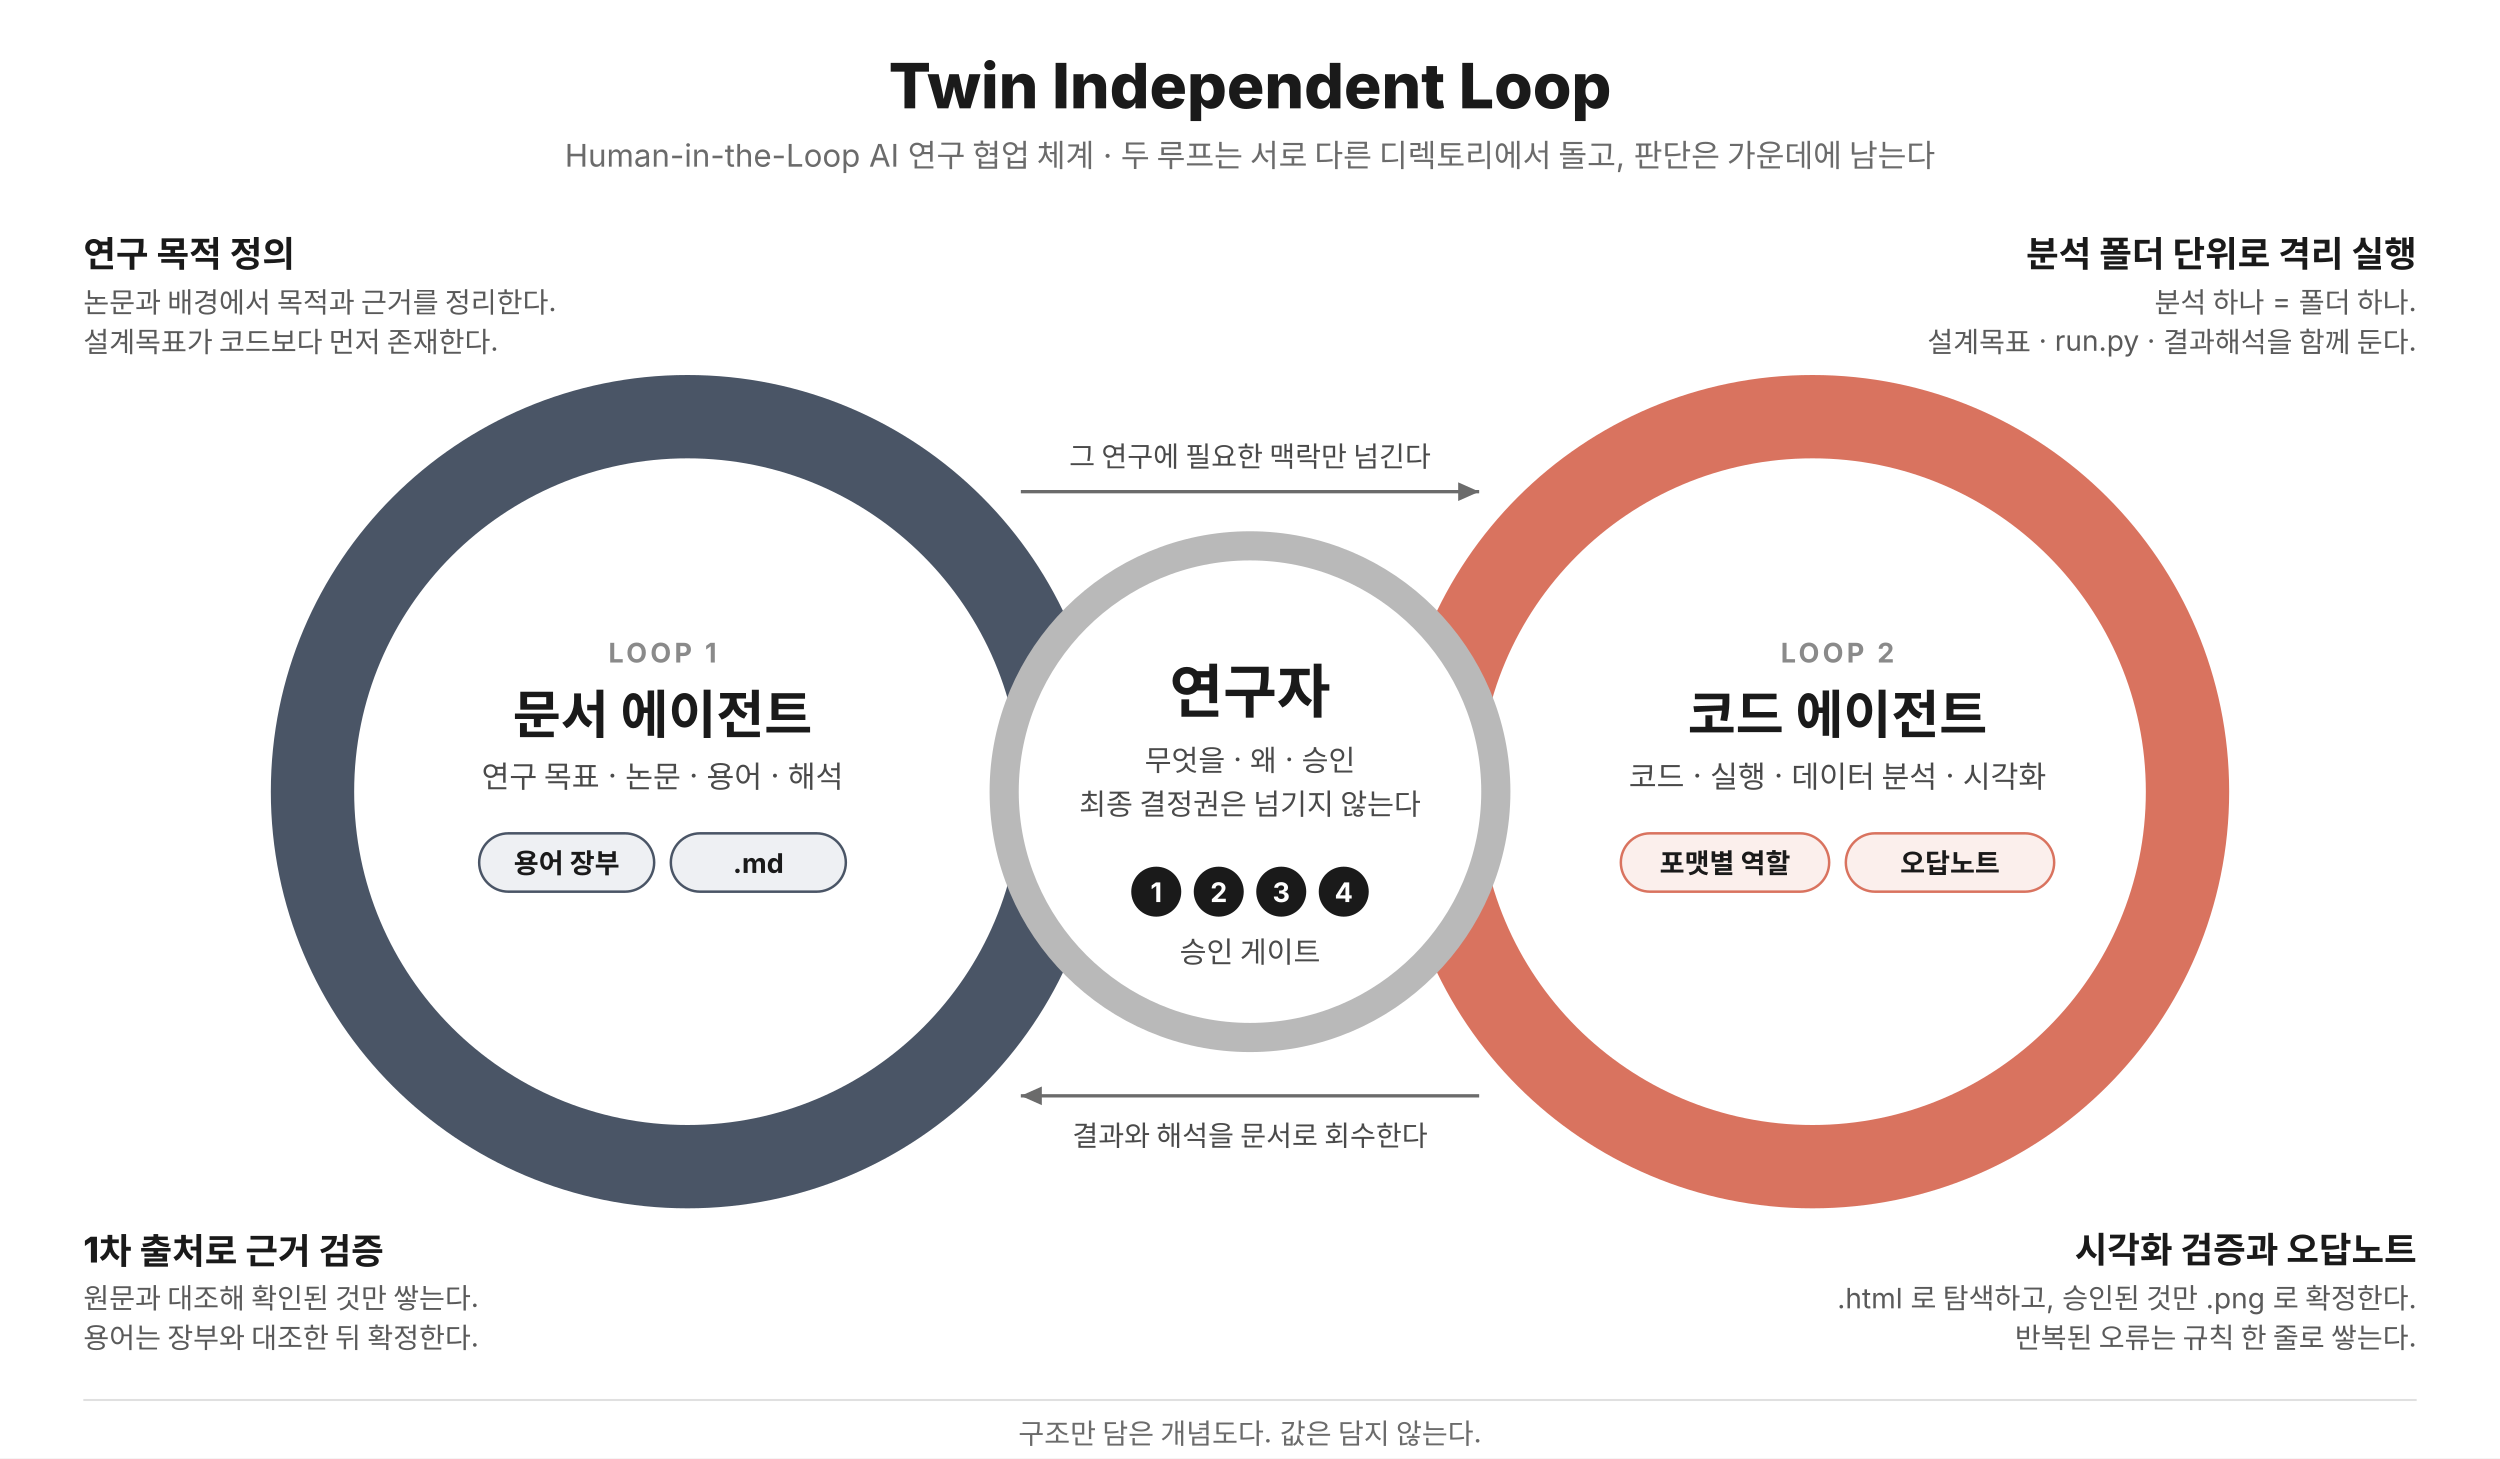
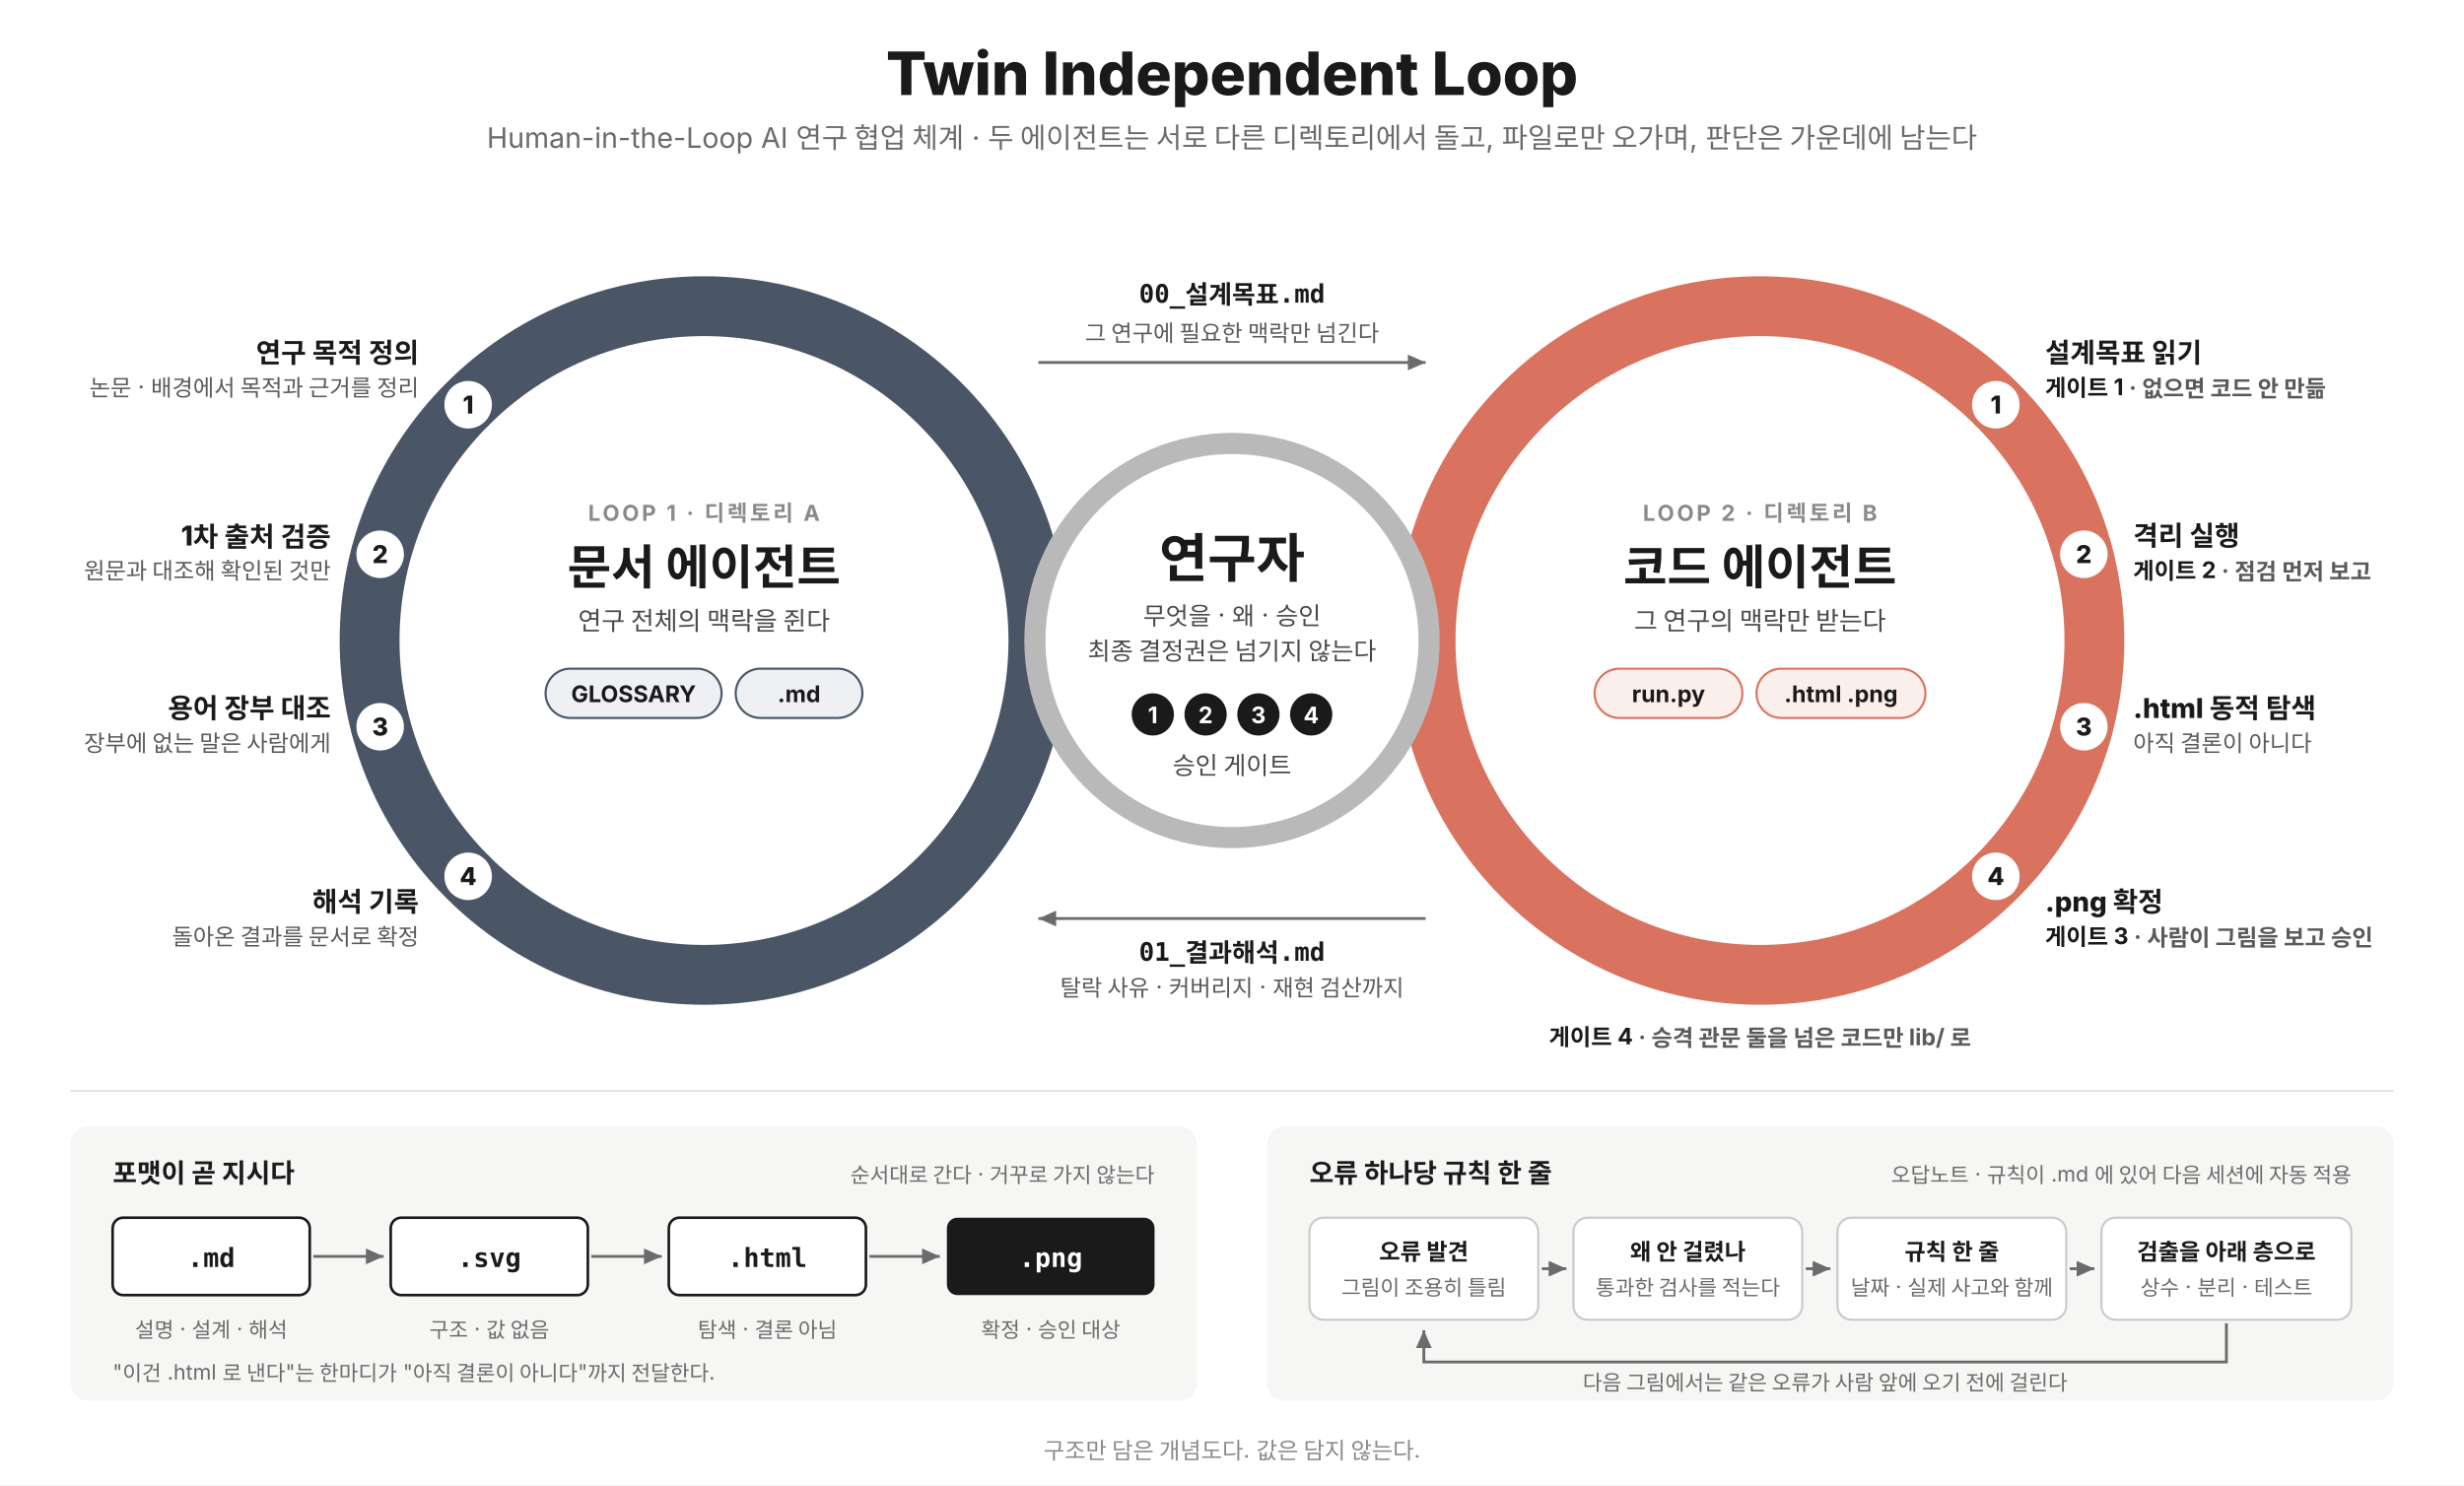
- <svg xmlns="http://www.w3.org/2000/svg" viewBox="0 0 1200 700" width="1200" height="700" font-family="-apple-system, BlinkMacSystemFont, 'Apple SD Gothic Neo', 'Malgun Gothic', 'Noto Sans KR', sans-serif" role="img" aria-label="Twin Independent Loop 구조 개념도">
+ <svg xmlns="http://www.w3.org/2000/svg" viewBox="0 0 1400 844" width="1400" height="844" font-family="-apple-system, BlinkMacSystemFont, 'Apple SD Gothic Neo', 'Malgun Gothic', 'Noto Sans KR', sans-serif" role="img" aria-label="Twin Independent Loop 구조 개념도">
  <defs>
    <marker id="arw" viewBox="0 0 10 10" refX="9" refY="5" markerWidth="7" markerHeight="7" orient="auto-start-reverse">
      <path d="M0,1 L9,5 L0,9 z" fill="#6b6b6b" />
    </marker>
    <style>
-       .ttl   { font-size:30px; font-weight:800; fill:#1a1a1a; }
-       .sub   { font-size:15px; fill:#6b6b6b; }
-       .ring1 { fill:none; stroke:#4a5566; stroke-width:40; }
-       .ring2 { fill:none; stroke:#d9735f; stroke-width:40; }
-       .core  { fill:#ffffff; stroke:#b9b9b9; stroke-width:14; }
-       .kick  { font-size:13px; font-weight:700; letter-spacing:.12em; fill:#8a8a8a; }
-       .name  { font-size:25px; font-weight:800; fill:#1a1a1a; }
+       .ttl   { font-size:34px; font-weight:800; fill:#1a1a1a; }
+       .sub   { font-size:16px; fill:#6b6b6b; }
+       .ring1 { fill:none; stroke:#4a5566; stroke-width:34; }
+       .ring2 { fill:none; stroke:#d9735f; stroke-width:34; }
+       .core  { fill:#ffffff; stroke:#b9b9b9; stroke-width:12; }
+       .kick  { font-size:12.5px; font-weight:700; letter-spacing:.12em; fill:#8a8a8a; }
+       .name  { font-size:27px; font-weight:800; fill:#1a1a1a; }
      .role  { font-size:14.5px; fill:#4a4a4a; }
      .tag1  { fill:#eef0f3; stroke:#4a5566; stroke-width:1.2; }
      .tag2  { fill:#fbefec; stroke:#d9735f; stroke-width:1.2; }
      .tagt  { font-size:13px; font-weight:700; fill:#1a1a1a; }
-       .who   { font-size:28px; font-weight:800; fill:#1a1a1a; }
+       .b1    { fill:#ffffff; stroke:#4a5566; stroke-width:3; }
+       .b2    { fill:#ffffff; stroke:#d9735f; stroke-width:3; }
+       .bn    { font-size:14px; font-weight:800; fill:#1a1a1a; }
+       .sh    { font-size:15.5px; font-weight:800; fill:#1a1a1a; }
+       .st    { font-size:13px; fill:#5a5a5a; }
+       .sg    { font-size:13px; font-weight:700; fill:#1a1a1a; }
+       .who   { font-size:30px; font-weight:800; fill:#1a1a1a; }
      .whos  { font-size:14px; fill:#4a4a4a; }
+       .gdot  { fill:#1a1a1a; }
      .gate  { font-size:13px; font-weight:700; fill:#ffffff; }
-       .gdot  { fill:#1a1a1a; }
      .flow  { stroke:#6b6b6b; stroke-width:1.6; fill:none; }
-       .flowt { font-size:13.5px; fill:#4a4a4a; }
-       .hd    { font-size:17px; font-weight:800; fill:#1a1a1a; }
-       .tx    { font-size:13.5px; fill:#5a5a5a; }
+       .file  { font-size:14.5px; font-weight:800; fill:#1a1a1a; font-family:ui-monospace, Menlo, Consolas, monospace; }
+       .flowt { font-size:13px; fill:#5a5a5a; }
+       .panel { fill:#f6f6f4; }
+       .ph    { font-size:15px; font-weight:800; fill:#1a1a1a; }
+       .chip  { fill:#ffffff; stroke:#1a1a1a; stroke-width:1.5; }
+       .chipf { fill:#1a1a1a; }
+       .ct    { font-size:15px; font-weight:800; fill:#1a1a1a; font-family:ui-monospace, Menlo, Consolas, monospace; }
+       .ctf   { font-size:15px; font-weight:800; fill:#ffffff; font-family:ui-monospace, Menlo, Consolas, monospace; }
+       .cs    { font-size:12px; fill:#6b6b6b; }
+       .nb    { fill:#ffffff; stroke:#c9c9c9; stroke-width:1.2; }
+       .nt    { font-size:13px; font-weight:700; fill:#1a1a1a; }
+       .ns    { font-size:12px; fill:#6b6b6b; }
      .rule  { stroke:#e0e0e0; stroke-width:1; }
-       .cap   { font-size:13.5px; fill:#6b6b6b; }
+       .cap   { font-size:13px; fill:#8a8a8a; }
    </style>
  </defs>
-   <rect width="1200" height="700" fill="#ffffff" />
-   <text x="600" y="52" class="ttl" text-anchor="middle">Twin Independent Loop</text>
-   <text x="600" y="80" class="sub" text-anchor="middle">Human-in-the-Loop AI 연구 협업 체계 · 두 루프는 서로 다른 디렉토리에서 돌고, 판단은 가운데에 남는다</text>
-   <circle cx="330" cy="380" r="180" class="ring1" />
-   <circle cx="870" cy="380" r="180" class="ring2" />
-   <g transform="translate(318,318)">
-     <text x="0" y="0" class="kick" text-anchor="middle">LOOP 1</text>
-     <text x="0" y="34" class="name" text-anchor="middle">문서 에이전트</text>
-     <text x="0" y="60" class="role" text-anchor="middle">연구 목표 · 논문 · 용어 · 해석</text>
-     <rect x="-88" y="82" width="84" height="28" rx="14" class="tag1" />
-     <text x="-46" y="101" class="tagt" text-anchor="middle">용어 장부</text>
-     <rect x="4" y="82" width="84" height="28" rx="14" class="tag1" />
-     <text x="46" y="101" class="tagt" text-anchor="middle">.md</text>
+   <rect width="1400" height="844" fill="#ffffff" />
+   <text x="700" y="54" class="ttl" text-anchor="middle">Twin Independent Loop</text>
+   <text x="700" y="84" class="sub" text-anchor="middle">Human-in-the-Loop AI 연구 협업 체계 · 두 에이전트는 서로 다른 디렉토리에서 돌고, 파일로만 오가며, 판단은 가운데에 남는다</text>
+   <g transform="translate(0,-56)">
+     <circle cx="400" cy="420" r="190" class="ring1" />
+     <circle cx="1000" cy="420" r="190" class="ring2" />
+     <text x="400" y="352" class="kick" text-anchor="middle">LOOP 1 · 디렉토리 A</text>
+     <text x="400" y="388" class="name" text-anchor="middle">문서 에이전트</text>
+     <text x="400" y="414" class="role" text-anchor="middle">연구 전체의 맥락을 쥔다</text>
+     <rect x="310" y="436" width="100" height="28" rx="14" class="tag1" />
+     <text x="360" y="455" class="tagt" text-anchor="middle">GLOSSARY</text>
+     <rect x="418" y="436" width="72" height="28" rx="14" class="tag1" />
+     <text x="454" y="455" class="tagt" text-anchor="middle">.md</text>
+     <text x="1000" y="352" class="kick" text-anchor="middle">LOOP 2 · 디렉토리 B</text>
+     <text x="1000" y="388" class="name" text-anchor="middle">코드 에이전트</text>
+     <text x="1000" y="414" class="role" text-anchor="middle">그 연구의 맥락만 받는다</text>
+     <rect x="906" y="436" width="84" height="28" rx="14" class="tag2" />
+     <text x="948" y="455" class="tagt" text-anchor="middle">run.py</text>
+     <rect x="998" y="436" width="96" height="28" rx="14" class="tag2" />
+     <text x="1046" y="455" class="tagt" text-anchor="middle">.html .png</text>
+     <circle cx="266" cy="286" r="15" class="b1" />
+     <text x="266" y="291" class="bn" text-anchor="middle">1</text>
+     <text x="238" y="262" class="sh" text-anchor="end">연구 목적 정의</text>
+     <text x="238" y="281" class="st" text-anchor="end">논문 · 배경에서 목적과 근거를 정리</text>
+     <circle cx="216" cy="371" r="15" class="b1" />
+     <text x="216" y="376" class="bn" text-anchor="middle">2</text>
+     <text x="188" y="366" class="sh" text-anchor="end">1차 출처 검증</text>
+     <text x="188" y="385" class="st" text-anchor="end">원문과 대조해 확인된 것만</text>
+     <circle cx="216" cy="469" r="15" class="b1" />
+     <text x="216" y="474" class="bn" text-anchor="middle">3</text>
+     <text x="188" y="464" class="sh" text-anchor="end">용어 장부 대조</text>
+     <text x="188" y="483" class="st" text-anchor="end">장부에 없는 말은 사람에게</text>
+     <circle cx="266" cy="554" r="15" class="b1" />
+     <text x="266" y="559" class="bn" text-anchor="middle">4</text>
+     <text x="238" y="574" class="sh" text-anchor="end">해석 기록</text>
+     <text x="238" y="593" class="st" text-anchor="end">돌아온 결과를 문서로 확정</text>
+     <circle cx="1134" cy="286" r="15" class="b2" />
+     <text x="1134" y="291" class="bn" text-anchor="middle">1</text>
+     <text x="1162" y="262" class="sh">설계목표 읽기</text>
+     <text x="1162" y="281" class="sg">게이트 1 <tspan class="st">· 없으면 코드 안 만듦</tspan>
+     </text>
+     <circle cx="1184" cy="371" r="15" class="b2" />
+     <text x="1184" y="376" class="bn" text-anchor="middle">2</text>
+     <text x="1212" y="366" class="sh">격리 실행</text>
+     <text x="1212" y="385" class="sg">게이트 2 <tspan class="st">· 점검 먼저 보고</tspan>
+     </text>
+     <circle cx="1184" cy="469" r="15" class="b2" />
+     <text x="1184" y="474" class="bn" text-anchor="middle">3</text>
+     <text x="1212" y="464" class="sh">.html 동적 탐색</text>
+     <text x="1212" y="483" class="st">아직 결론이 아니다</text>
+     <circle cx="1134" cy="554" r="15" class="b2" />
+     <text x="1134" y="559" class="bn" text-anchor="middle">4</text>
+     <text x="1162" y="574" class="sh">.png 확정</text>
+     <text x="1162" y="593" class="sg">게이트 3 <tspan class="st">· 사람이 그림을 보고 승인</tspan>
+     </text>
+     <circle cx="700" cy="420" r="112" class="core" />
+     <text x="700" y="384" class="who" text-anchor="middle">연구자</text>
+     <text x="700" y="411" class="whos" text-anchor="middle">무엇을 · 왜 · 승인</text>
+     <text x="700" y="431" class="whos" text-anchor="middle">최종 결정권은 넘기지 않는다</text>
+     <g transform="translate(700,462)">
+       <circle cx="-45" cy="0" r="12" class="gdot" />
+       <text x="-45" y="5" class="gate" text-anchor="middle">1</text>
+       <circle cx="-15" cy="0" r="12" class="gdot" />
+       <text x="-15" y="5" class="gate" text-anchor="middle">2</text>
+       <circle cx="15" cy="0" r="12" class="gdot" />
+       <text x="15" y="5" class="gate" text-anchor="middle">3</text>
+       <circle cx="45" cy="0" r="12" class="gdot" />
+       <text x="45" y="5" class="gate" text-anchor="middle">4</text>
+     </g>
+     <text x="700" y="496" class="whos" text-anchor="middle">승인 게이트</text>
+     <path class="flow" d="M590,262 H810" marker-end="url(#arw)" />
+     <text x="700" y="228" class="file" text-anchor="middle">00_설계목표.md</text>
+     <text x="700" y="250" class="flowt" text-anchor="middle">그 연구에 필요한 맥락만 넘긴다</text>
+     <path class="flow" d="M810,578 H590" marker-end="url(#arw)" />
+     <text x="700" y="602" class="file" text-anchor="middle">01_결과해석.md</text>
+     <text x="700" y="622" class="flowt" text-anchor="middle">탈락 사유 · 커버리지 · 재현 검산까지</text>
+     <text x="1000" y="650" class="sg" text-anchor="middle">게이트 4 <tspan class="st">· 승격 관문 둘을 넘은 코드만 lib/ 로</tspan>
+     </text>
+     <line x1="40" y1="676" x2="1360" y2="676" class="rule" />
+     <rect x="40" y="696" width="640" height="156" rx="10" class="panel" />
+     <text x="64" y="728" class="ph">포맷이 곧 지시다</text>
+     <text x="656" y="728" class="cs" text-anchor="end">순서대로 간다 · 거꾸로 가지 않는다</text>
+     <rect x="64" y="748" width="112" height="44" rx="6" class="chip" />
+     <text x="120" y="776" class="ct" text-anchor="middle">.md</text>
+     <rect x="222" y="748" width="112" height="44" rx="6" class="chip" />
+     <text x="278" y="776" class="ct" text-anchor="middle">.svg</text>
+     <rect x="380" y="748" width="112" height="44" rx="6" class="chip" />
+     <text x="436" y="776" class="ct" text-anchor="middle">.html</text>
+     <rect x="538" y="748" width="118" height="44" rx="6" class="chipf" />
+     <text x="597" y="776" class="ctf" text-anchor="middle">.png</text>
+     <path class="flow" d="M178,770 H218" marker-end="url(#arw)" />
+     <path class="flow" d="M336,770 H376" marker-end="url(#arw)" />
+     <path class="flow" d="M494,770 H534" marker-end="url(#arw)" />
+     <text x="120" y="816" class="cs" text-anchor="middle">설명 · 설계 · 해석</text>
+     <text x="278" y="816" class="cs" text-anchor="middle">구조 · 값 없음</text>
+     <text x="436" y="816" class="cs" text-anchor="middle">탐색 · 결론 아님</text>
+     <text x="597" y="816" class="cs" text-anchor="middle">확정 · 승인 대상</text>
+     <text x="64" y="840" class="cs">"이건 .html 로 낸다"는 한마디가 "아직 결론이 아니다"까지 전달한다.</text>
+     <rect x="720" y="696" width="640" height="156" rx="10" class="panel" />
+     <text x="744" y="728" class="ph">오류 하나당 규칙 한 줄</text>
+     <text x="1336" y="728" class="cs" text-anchor="end">오답노트 · 규칙이 .md 에 있어 다음 세션에 자동 적용</text>
+     <rect x="744" y="748" width="130" height="58" rx="8" class="nb" />
+     <text x="809" y="772" class="nt" text-anchor="middle">오류 발견</text>
+     <text x="809" y="792" class="ns" text-anchor="middle">그림이 조용히 틀림</text>
+     <rect x="894" y="748" width="130" height="58" rx="8" class="nb" />
+     <text x="959" y="772" class="nt" text-anchor="middle">왜 안 걸렸나</text>
+     <text x="959" y="792" class="ns" text-anchor="middle">통과한 검사를 적는다</text>
+     <rect x="1044" y="748" width="130" height="58" rx="8" class="nb" />
+     <text x="1109" y="772" class="nt" text-anchor="middle">규칙 한 줄</text>
+     <text x="1109" y="792" class="ns" text-anchor="middle">날짜 · 실제 사고와 함께</text>
+     <rect x="1194" y="748" width="142" height="58" rx="8" class="nb" />
+     <text x="1265" y="772" class="nt" text-anchor="middle">검출을 아래 층으로</text>
+     <text x="1265" y="792" class="ns" text-anchor="middle">상수 · 분리 · 테스트</text>
+     <path class="flow" d="M876,777 H890" marker-end="url(#arw)" />
+     <path class="flow" d="M1026,777 H1040" marker-end="url(#arw)" />
+     <path class="flow" d="M1176,777 H1190" marker-end="url(#arw)" />
+     <path class="flow" d="M1265,808 V830 H809 V812" marker-end="url(#arw)" />
+     <text x="1037" y="846" class="cs" text-anchor="middle">다음 그림에서는 같은 오류가 사람 앞에 오기 전에 걸린다</text>
+     <text x="700" y="885" class="cap" text-anchor="middle">구조만 담은 개념도다. 값은 담지 않는다.</text>
  </g>
-   <g transform="translate(882,318)">
-     <text x="0" y="0" class="kick" text-anchor="middle">LOOP 2</text>
-     <text x="0" y="34" class="name" text-anchor="middle">코드 에이전트</text>
-     <text x="0" y="60" class="role" text-anchor="middle">코드 · 실행 · 데이터 분석 · 시각화</text>
-     <rect x="-104" y="82" width="100" height="28" rx="14" class="tag2" />
-     <text x="-54" y="101" class="tagt" text-anchor="middle">포맷별 역할</text>
-     <rect x="4" y="82" width="100" height="28" rx="14" class="tag2" />
-     <text x="54" y="101" class="tagt" text-anchor="middle">오답노트</text>
-   </g>
-   <circle cx="600" cy="380" r="118" class="core" />
-   <text x="600" y="342" class="who" text-anchor="middle">연구자</text>
-   <text x="600" y="370" class="whos" text-anchor="middle">무엇을 · 왜 · 승인</text>
-   <text x="600" y="391" class="whos" text-anchor="middle">최종 결정권은 넘기지 않는다</text>
-   <g transform="translate(600,428)">
-     <circle cx="-45" cy="0" r="12" class="gdot" />
-     <text x="-45" y="5" class="gate" text-anchor="middle">1</text>
-     <circle cx="-15" cy="0" r="12" class="gdot" />
-     <text x="-15" y="5" class="gate" text-anchor="middle">2</text>
-     <circle cx="15" cy="0" r="12" class="gdot" />
-     <text x="15" y="5" class="gate" text-anchor="middle">3</text>
-     <circle cx="45" cy="0" r="12" class="gdot" />
-     <text x="45" y="5" class="gate" text-anchor="middle">4</text>
-   </g>
-   <text x="600" y="462" class="whos" text-anchor="middle">승인 게이트</text>
-   <path class="flow" d="M490,236 H710" marker-end="url(#arw)" />
-   <text x="600" y="224" class="flowt" text-anchor="middle">그 연구에 필요한 맥락만 넘긴다</text>
-   <path class="flow" d="M710,526 H490" marker-end="url(#arw)" />
-   <text x="600" y="550" class="flowt" text-anchor="middle">결과와 해석을 문서로 회수한다</text>
-   <text x="40" y="128" class="hd">연구 목적 정의</text>
-   <text x="40" y="150" class="tx">논문과 배경에서 목적과 근거를 정리한다.</text>
-   <text x="40" y="169" class="tx">설계목표가 코드보다 먼저 존재한다.</text>
-   <text x="40" y="606" class="hd">1차 출처로 근거 검증</text>
-   <text x="40" y="628" class="tx">원문과 대조해 확인된 것만 쌓는다.</text>
-   <text x="40" y="647" class="tx">용어는 장부와 대조한 뒤 확정한다.</text>
-   <text x="1160" y="128" class="hd" text-anchor="end">분석 폴더 단위로 격리 실행</text>
-   <text x="1160" y="150" class="tx" text-anchor="end">분석 하나 = 폴더 하나.</text>
-   <text x="1160" y="169" class="tx" text-anchor="end">설계목표 · run.py · 결과해석을 함께 둔다.</text>
-   <text x="1160" y="606" class="hd" text-anchor="end">시각화 검증과 오답노트</text>
-   <text x="1160" y="628" class="tx" text-anchor="end">.html 로 탐색하고, 승인된 것만 .png 로 확정한다.</text>
-   <text x="1160" y="647" class="tx" text-anchor="end">반복된 오류는 규칙 한 줄로 쌓는다.</text>
-   <line x1="40" y1="672" x2="1160" y2="672" class="rule" />
-   <text x="600" y="693" class="cap" text-anchor="middle">구조만 담은 개념도다. 값은 담지 않는다.</text>
</svg>
